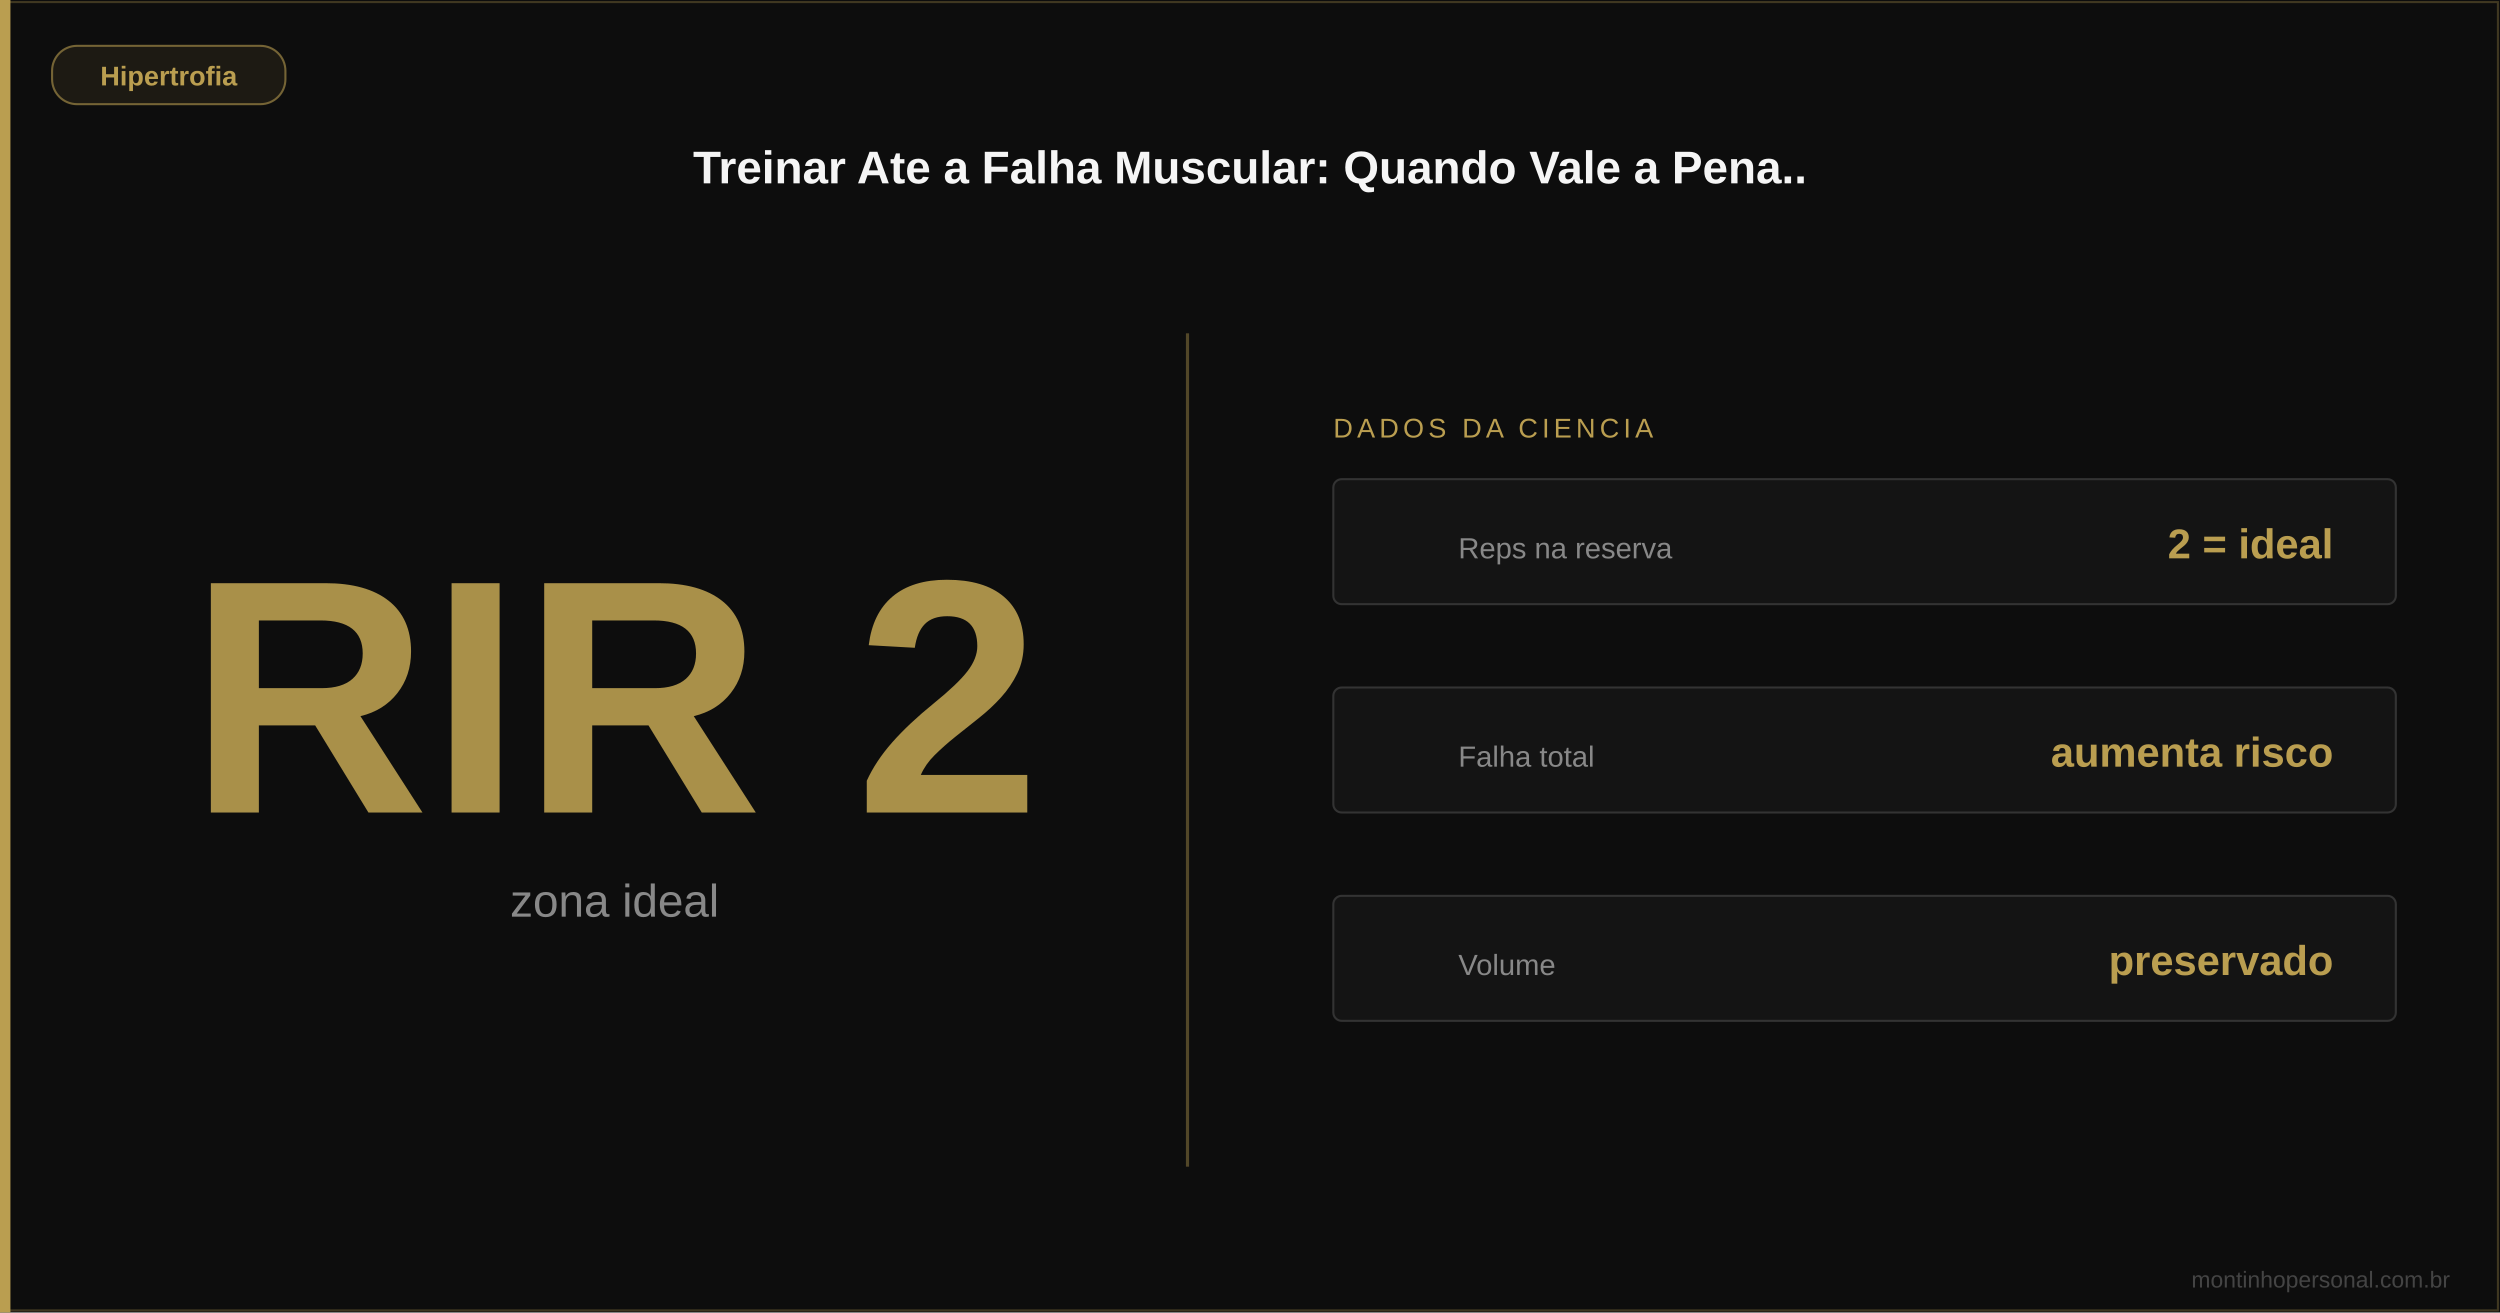
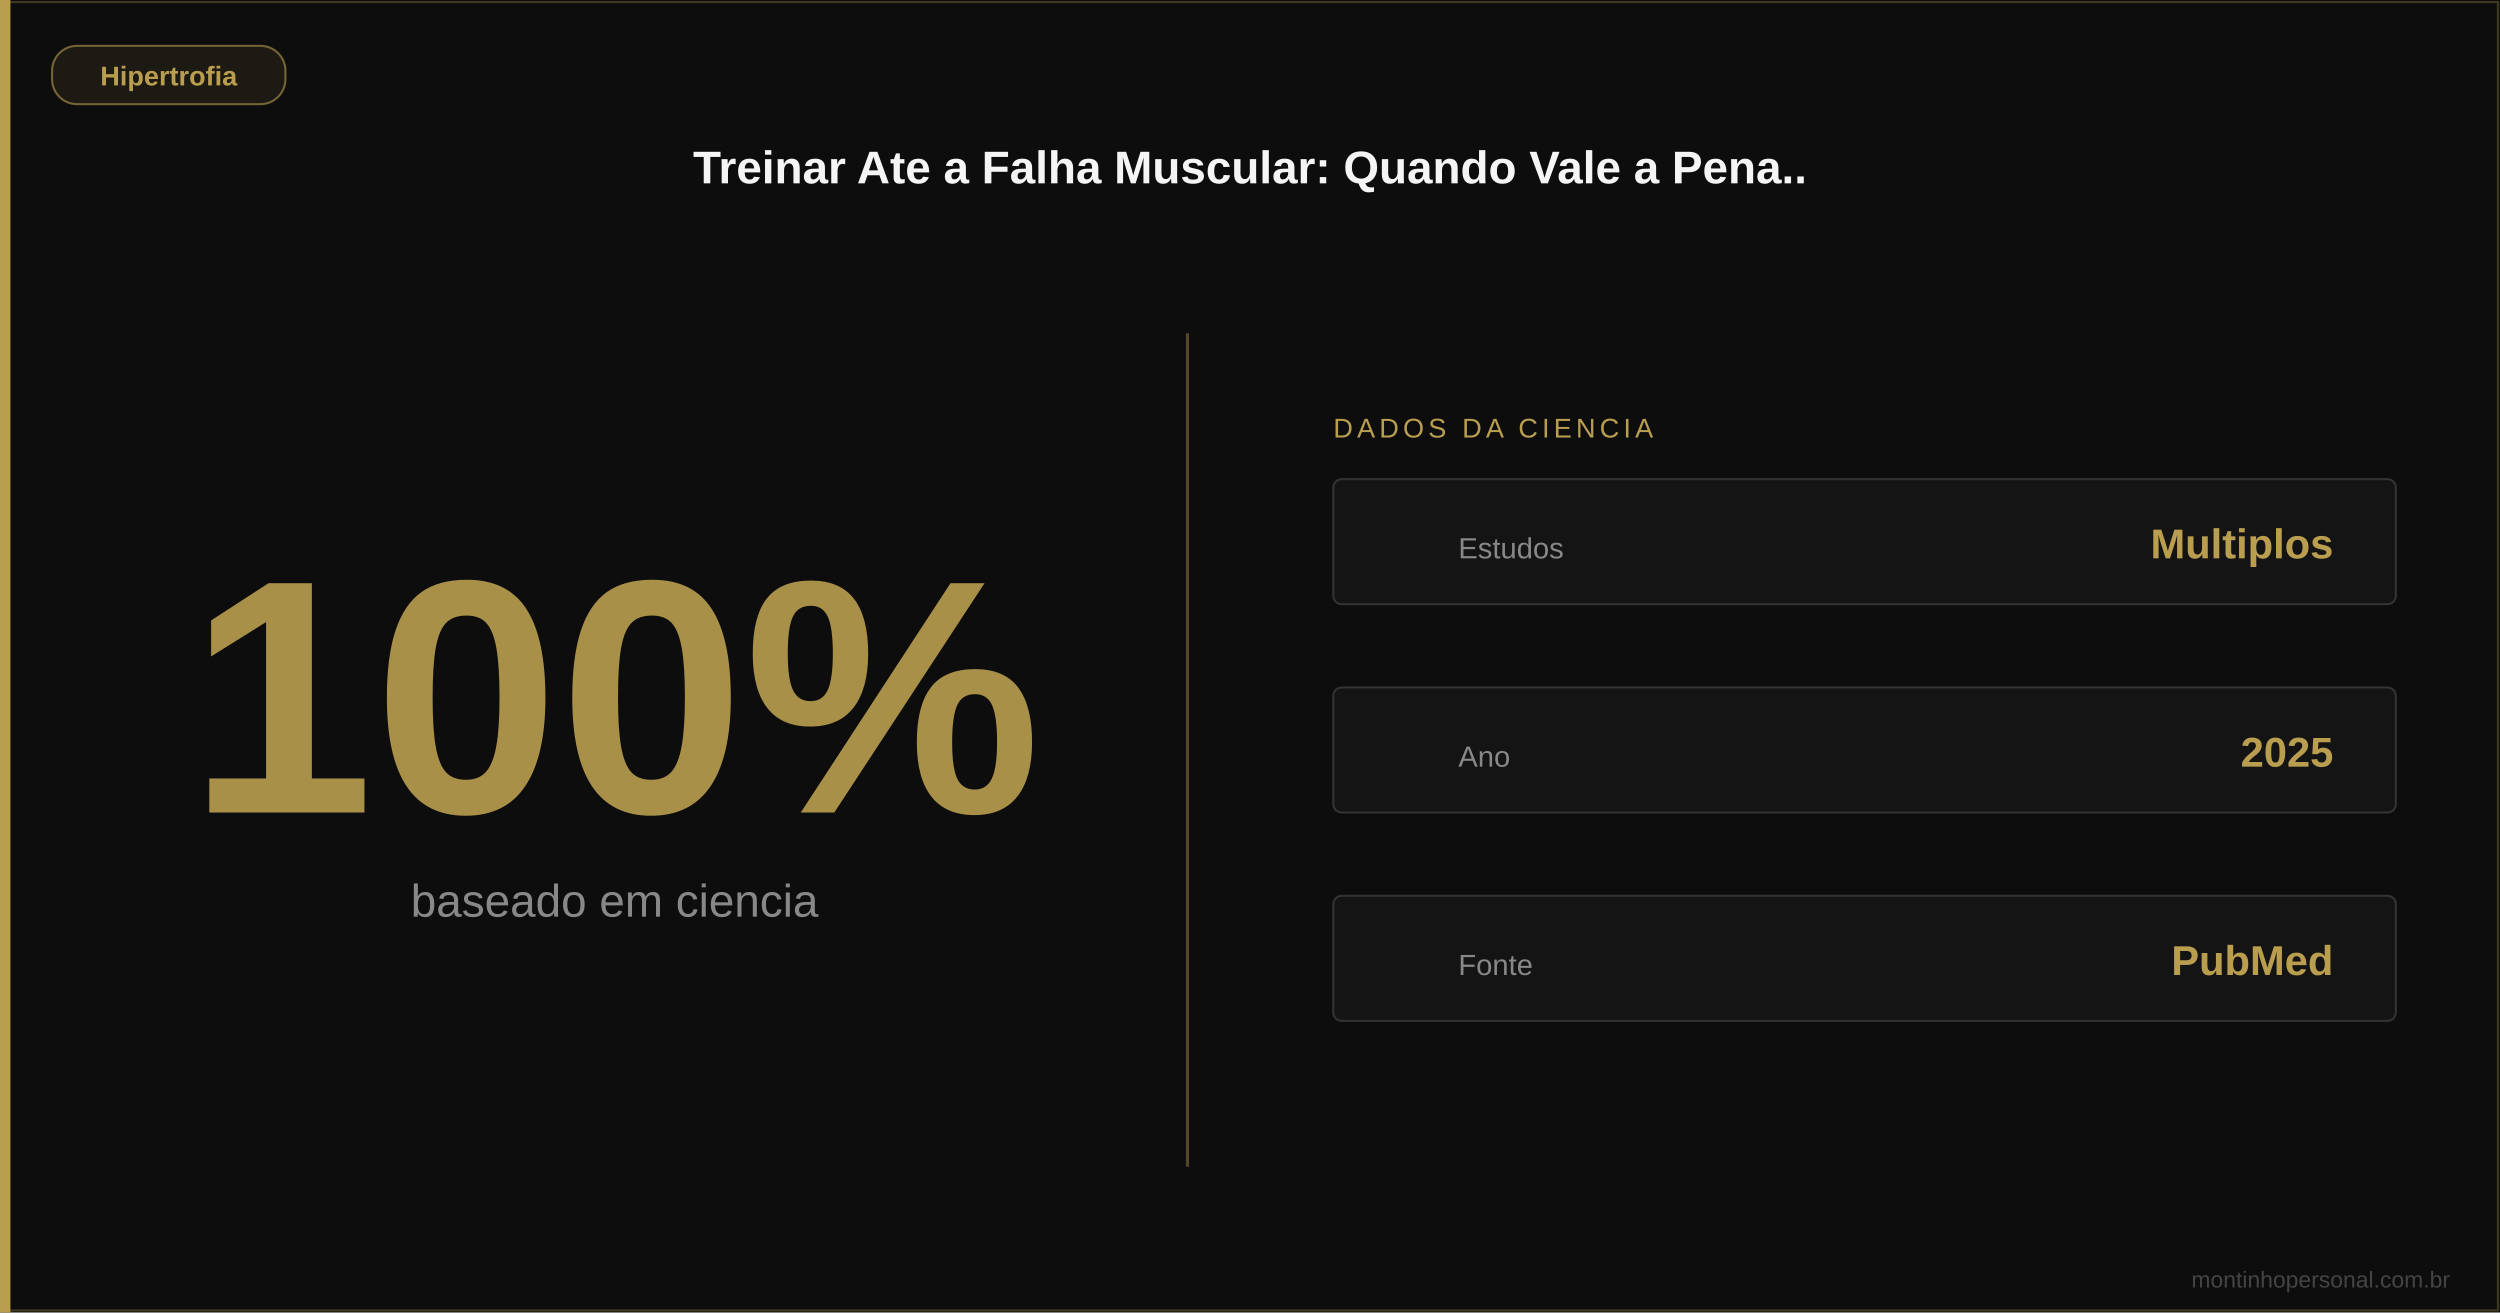
<svg xmlns="http://www.w3.org/2000/svg" viewBox="0 0 1200 630" width="1200" height="630" role="img" aria-label="Treinar Ate a Falha Muscular: Quando Vale a Pena e Quando Prejudica">
  <rect width="1200" height="630" fill="#0d0d0d" />
  <rect x="0" y="0" width="5" height="630" fill="#BA9E50" />
  <rect x="1" y="1" width="1198" height="628" fill="none" stroke="#BA9E50" stroke-width="1" opacity="0.3" />
  <rect x="25" y="22" width="112" height="28" rx="12" fill="#BA9E50" fill-opacity="0.15" stroke="#BA9E50" stroke-width="1" opacity="0.6" />
  <text x="81" y="41" font-family="Arial,sans-serif" font-size="13" fill="#BA9E50" text-anchor="middle" font-weight="600">Hipertrofia</text>
  <text x="600" y="88" font-family="Arial,sans-serif" font-size="22" fill="#F5F5F5" text-anchor="middle" font-weight="bold">Treinar Ate a Falha Muscular: Quando Vale a Pena..</text>
-   <text x="295" y="390" font-family="Arial,sans-serif" font-size="160" fill="#BA9E50" text-anchor="middle" font-weight="bold" opacity="0.9">RIR 2</text>
-   <text x="295" y="440" font-family="Arial,sans-serif" font-size="22" fill="#888888" text-anchor="middle">zona ideal</text>
+   <text x="295" y="390" font-family="Arial,sans-serif" font-size="160" fill="#BA9E50" text-anchor="middle" font-weight="bold" opacity="0.9">100%</text>
+   <text x="295" y="440" font-family="Arial,sans-serif" font-size="22" fill="#888888" text-anchor="middle">baseado em ciencia</text>
  <line x1="570" y1="160" x2="570" y2="560" stroke="#BA9E50" stroke-width="1.5" opacity="0.4" />
  <text x="640" y="210" font-family="Arial,sans-serif" font-size="13" fill="#BA9E50" letter-spacing="2">DADOS DA CIENCIA</text>
  <rect x="640" y="230" width="510" height="60" rx="4" fill="#141414" stroke="#333" stroke-width="1" />
-   <text x="700" y="268" font-family="Arial,sans-serif" font-size="14" fill="#888888">Reps na reserva</text>
-   <text x="1120" y="268" font-family="Arial,sans-serif" font-size="20" fill="#BA9E50" text-anchor="end" font-weight="bold">2 = ideal</text>
+   <text x="700" y="268" font-family="Arial,sans-serif" font-size="14" fill="#888888">Estudos</text>
+   <text x="1120" y="268" font-family="Arial,sans-serif" font-size="20" fill="#BA9E50" text-anchor="end" font-weight="bold">Multiplos</text>
  <rect x="640" y="330" width="510" height="60" rx="4" fill="#141414" stroke="#333" stroke-width="1" />
-   <text x="700" y="368" font-family="Arial,sans-serif" font-size="14" fill="#888888">Falha total</text>
-   <text x="1120" y="368" font-family="Arial,sans-serif" font-size="20" fill="#BA9E50" text-anchor="end" font-weight="bold">aumenta risco</text>
+   <text x="700" y="368" font-family="Arial,sans-serif" font-size="14" fill="#888888">Ano</text>
+   <text x="1120" y="368" font-family="Arial,sans-serif" font-size="20" fill="#BA9E50" text-anchor="end" font-weight="bold">2025</text>
  <rect x="640" y="430" width="510" height="60" rx="4" fill="#141414" stroke="#333" stroke-width="1" />
-   <text x="700" y="468" font-family="Arial,sans-serif" font-size="14" fill="#888888">Volume</text>
-   <text x="1120" y="468" font-family="Arial,sans-serif" font-size="20" fill="#BA9E50" text-anchor="end" font-weight="bold">preservado</text>
+   <text x="700" y="468" font-family="Arial,sans-serif" font-size="14" fill="#888888">Fonte</text>
+   <text x="1120" y="468" font-family="Arial,sans-serif" font-size="20" fill="#BA9E50" text-anchor="end" font-weight="bold">PubMed</text>
  <text x="1176" y="618" font-family="Arial,sans-serif" font-size="11" fill="#444" text-anchor="end">montinhopersonal.com.br</text>
</svg>
